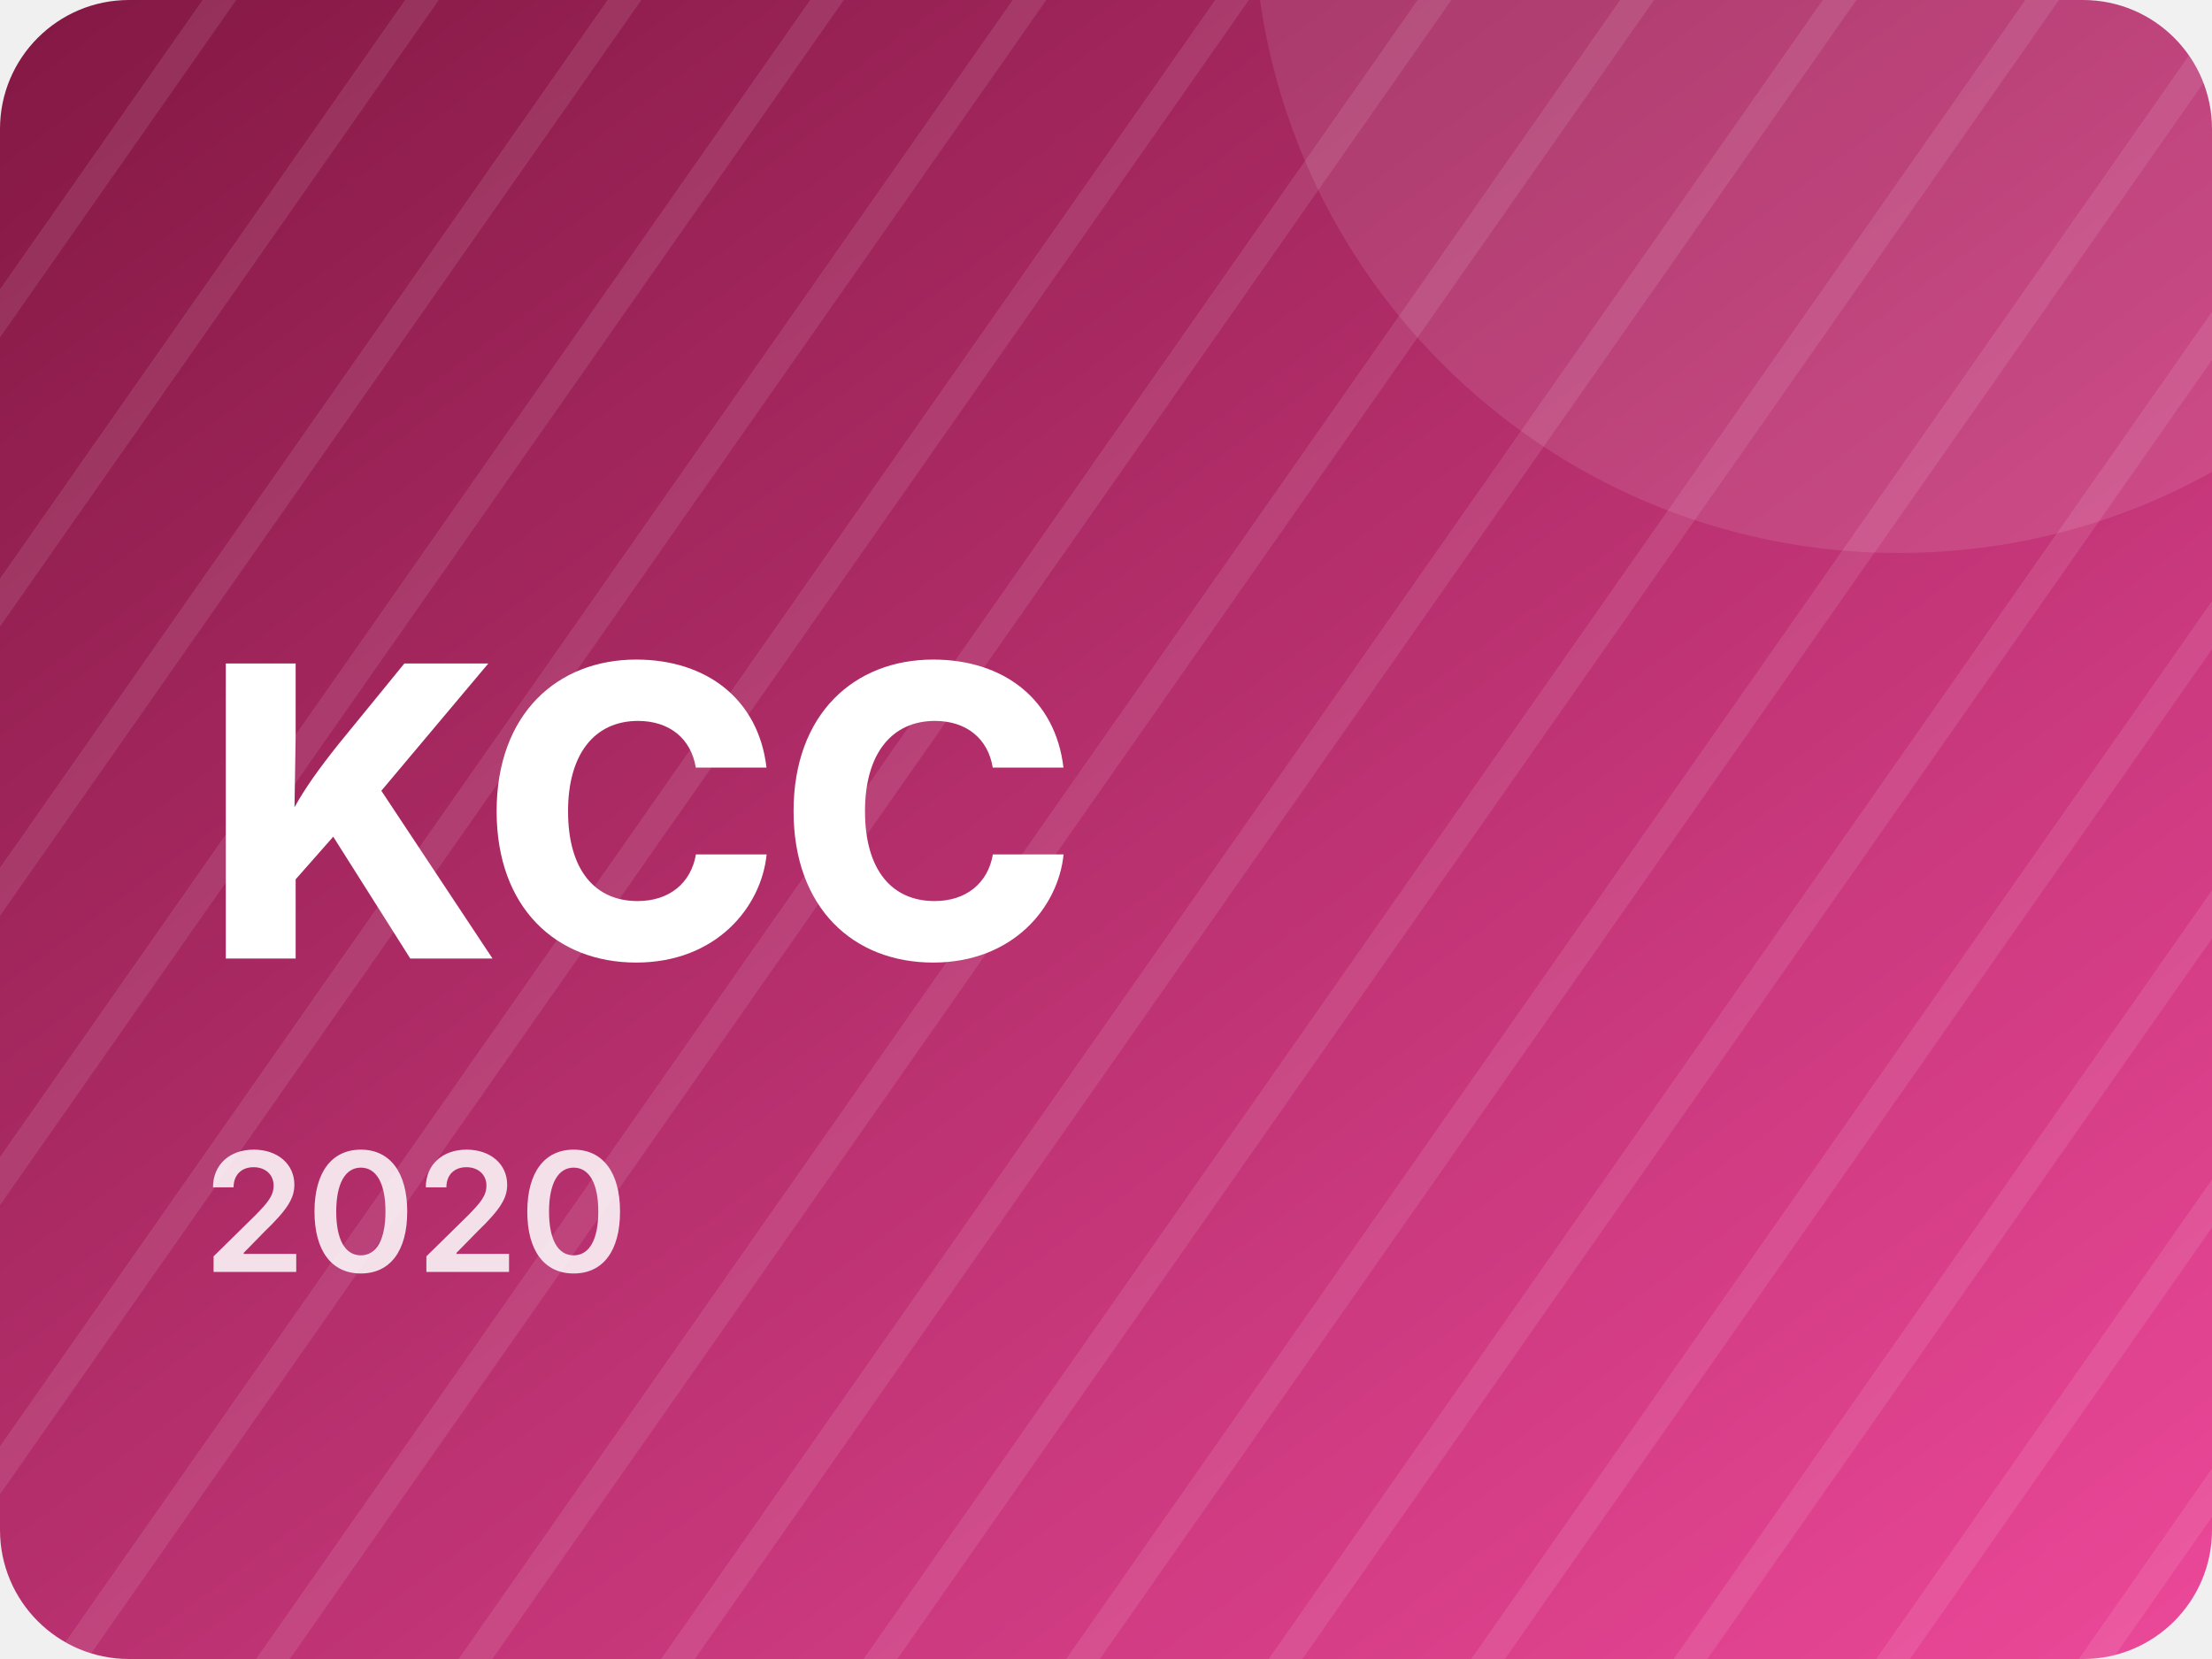
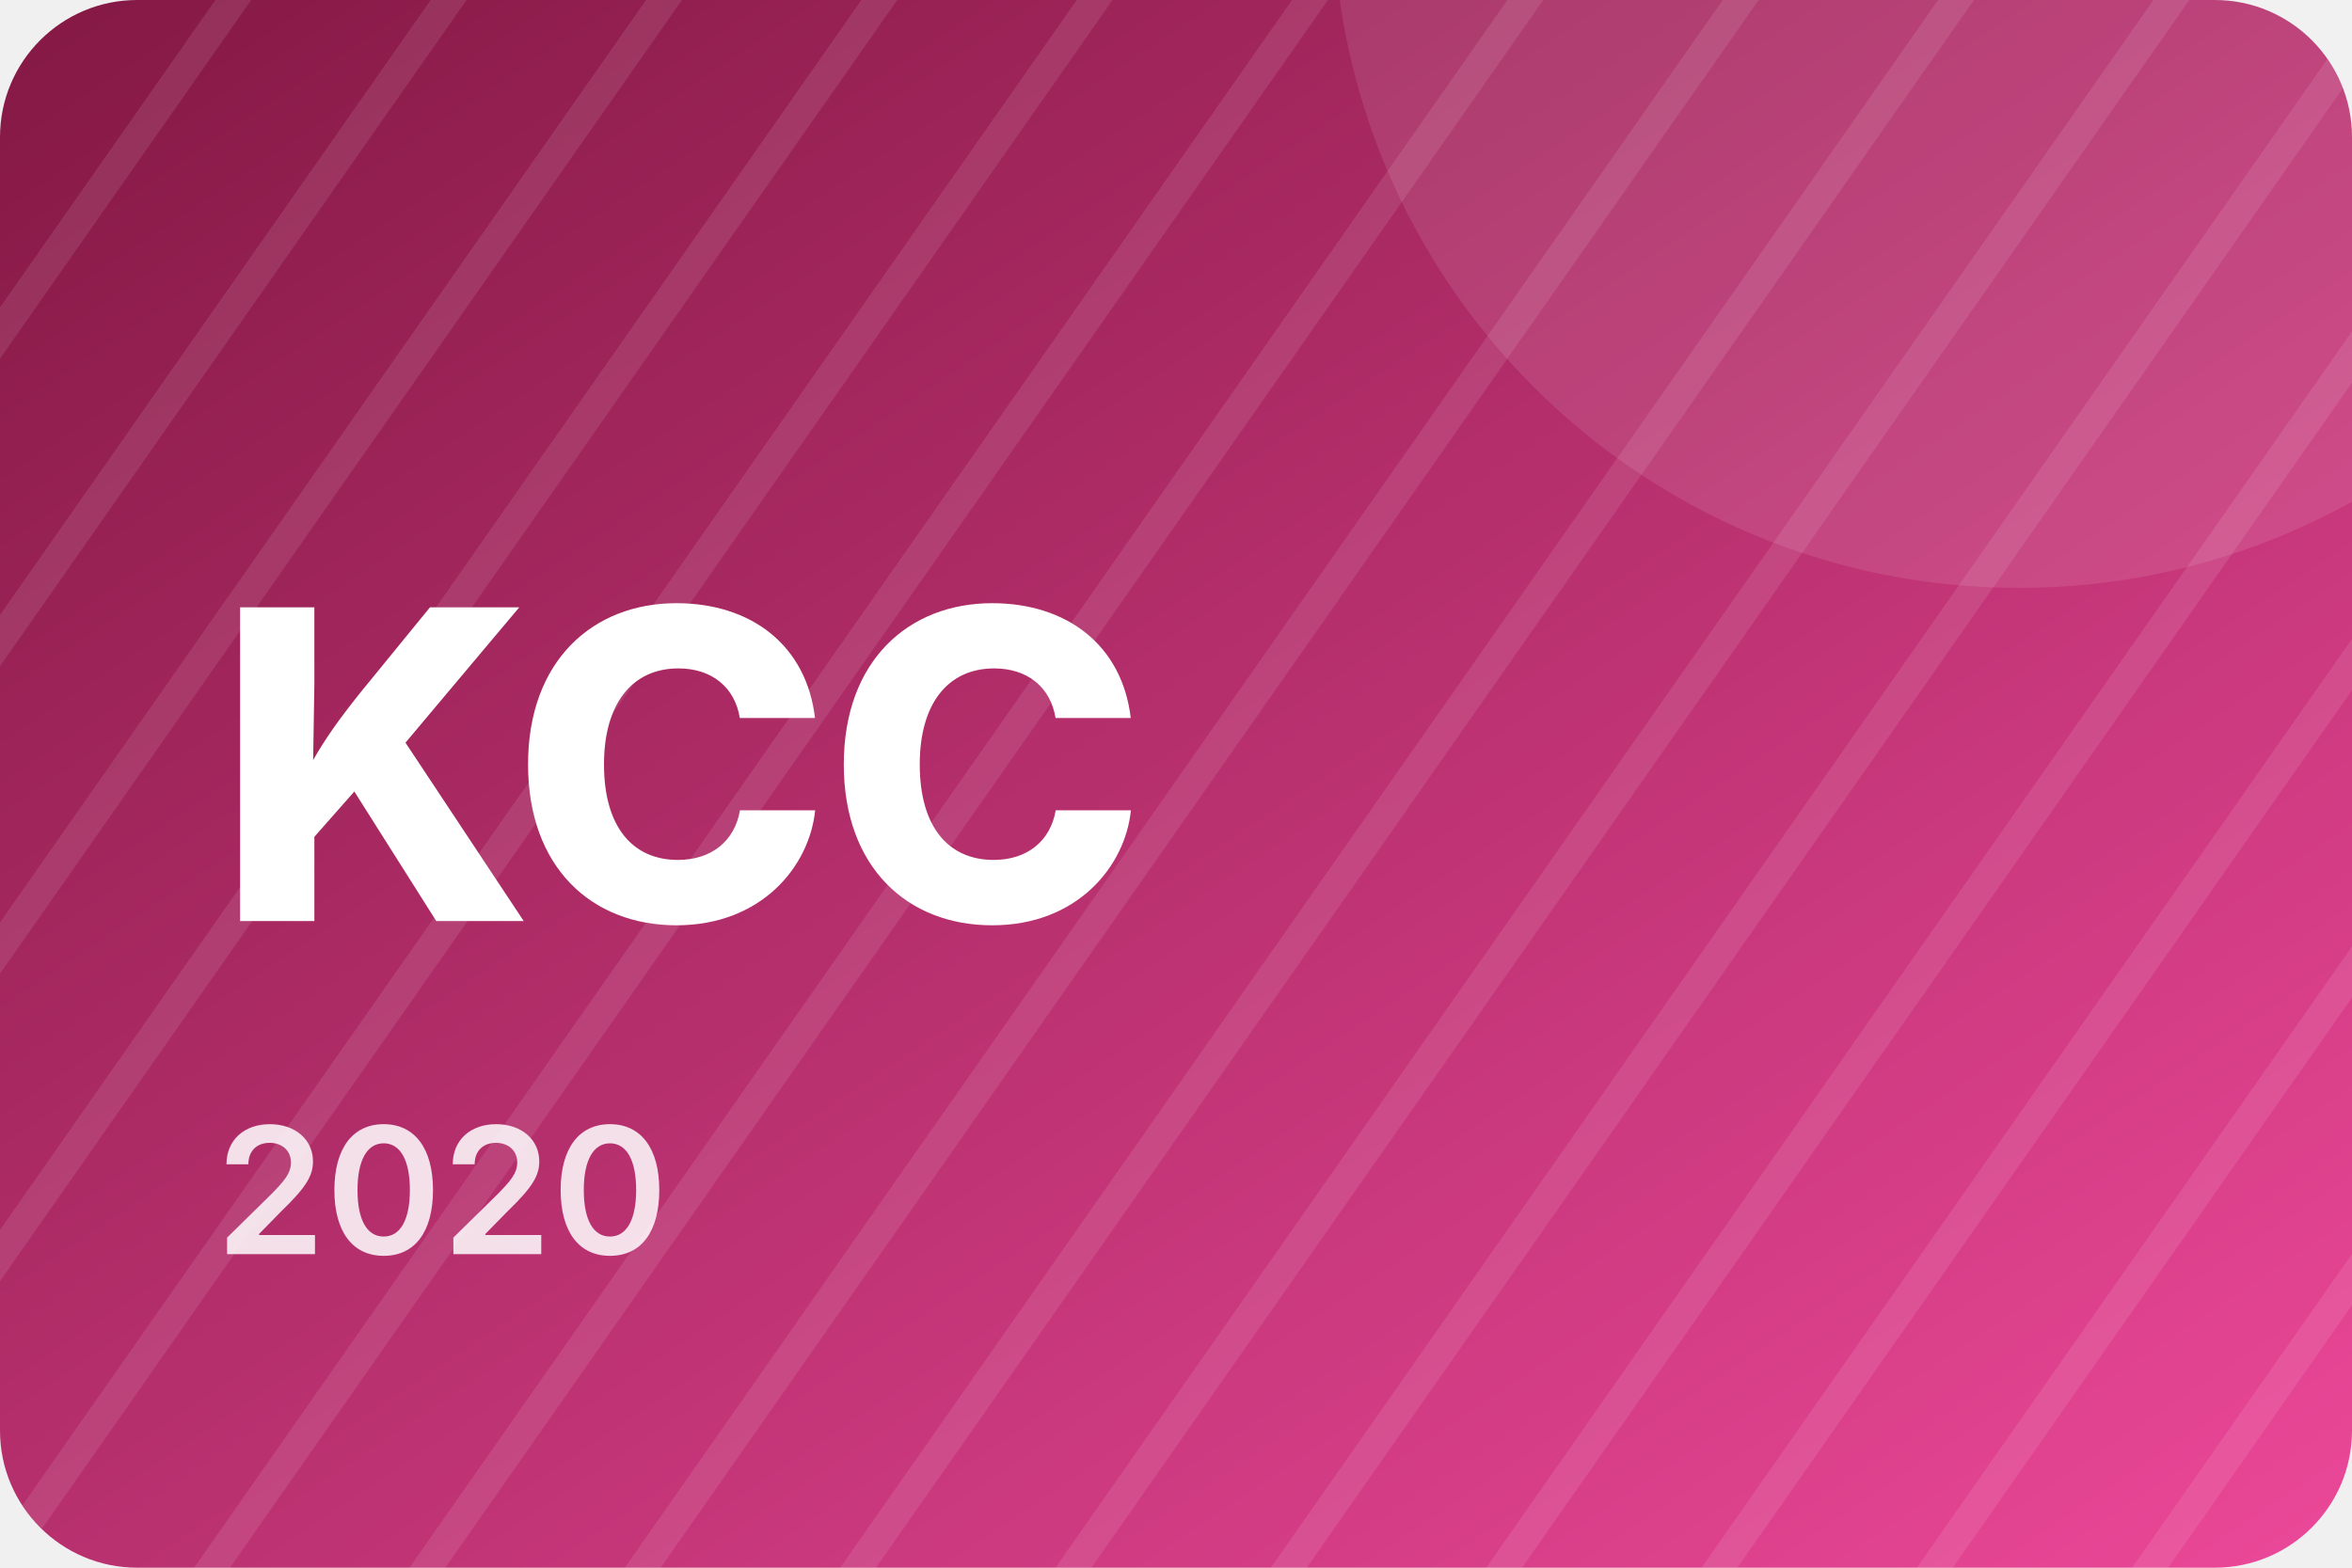
- <svg xmlns="http://www.w3.org/2000/svg" viewBox="0 0 240 180" width="240" height="180" role="img" aria-label="KCC 2020">
+ <svg xmlns="http://www.w3.org/2000/svg" viewBox="0 0 240 160" width="240" height="160" role="img" aria-label="KCC 2020">
  <defs>
    <linearGradient id="g-kcc" x1="0" y1="0" x2="1" y2="1">
      <stop offset="0" stop-color="#831843" />
      <stop offset="1" stop-color="#ec4899" />
    </linearGradient>
    <pattern id="p-kcc" width="18" height="18" patternUnits="userSpaceOnUse" patternTransform="rotate(35)">
      <rect width="18" height="18" fill="none" />
      <line x1="0" y1="0" x2="0" y2="18" stroke="#ffffff" stroke-opacity="0.10" stroke-width="6" />
    </pattern>
  </defs>
-   <rect width="240" height="180" rx="14" fill="url(#g-kcc)" />
-   <rect width="240" height="180" rx="14" fill="url(#p-kcc)" />
+   <rect width="240" height="160" rx="14" fill="url(#g-kcc)" />
+   <rect width="240" height="160" rx="14" fill="url(#p-kcc)" />
  <circle cx="206" cy="-10" r="70" fill="#ffffff" fill-opacity="0.10" />
-   <text x="22" y="104" font-family="Inter, 'Segoe UI', Helvetica, Arial, sans-serif" font-weight="800" font-size="44" fill="#ffffff" letter-spacing="-0.5">KCC</text>
-   <text x="22" y="138" font-family="Inter, 'Segoe UI', Helvetica, Arial, sans-serif" font-weight="600" font-size="18" fill="#ffffff" fill-opacity="0.85">2020</text>
+   <text x="22" y="94" font-family="Inter, 'Segoe UI', Helvetica, Arial, sans-serif" font-weight="800" font-size="44" fill="#ffffff" letter-spacing="-0.5">KCC</text>
+   <text x="22" y="128" font-family="Inter, 'Segoe UI', Helvetica, Arial, sans-serif" font-weight="600" font-size="18" fill="#ffffff" fill-opacity="0.85">2020</text>
</svg>
